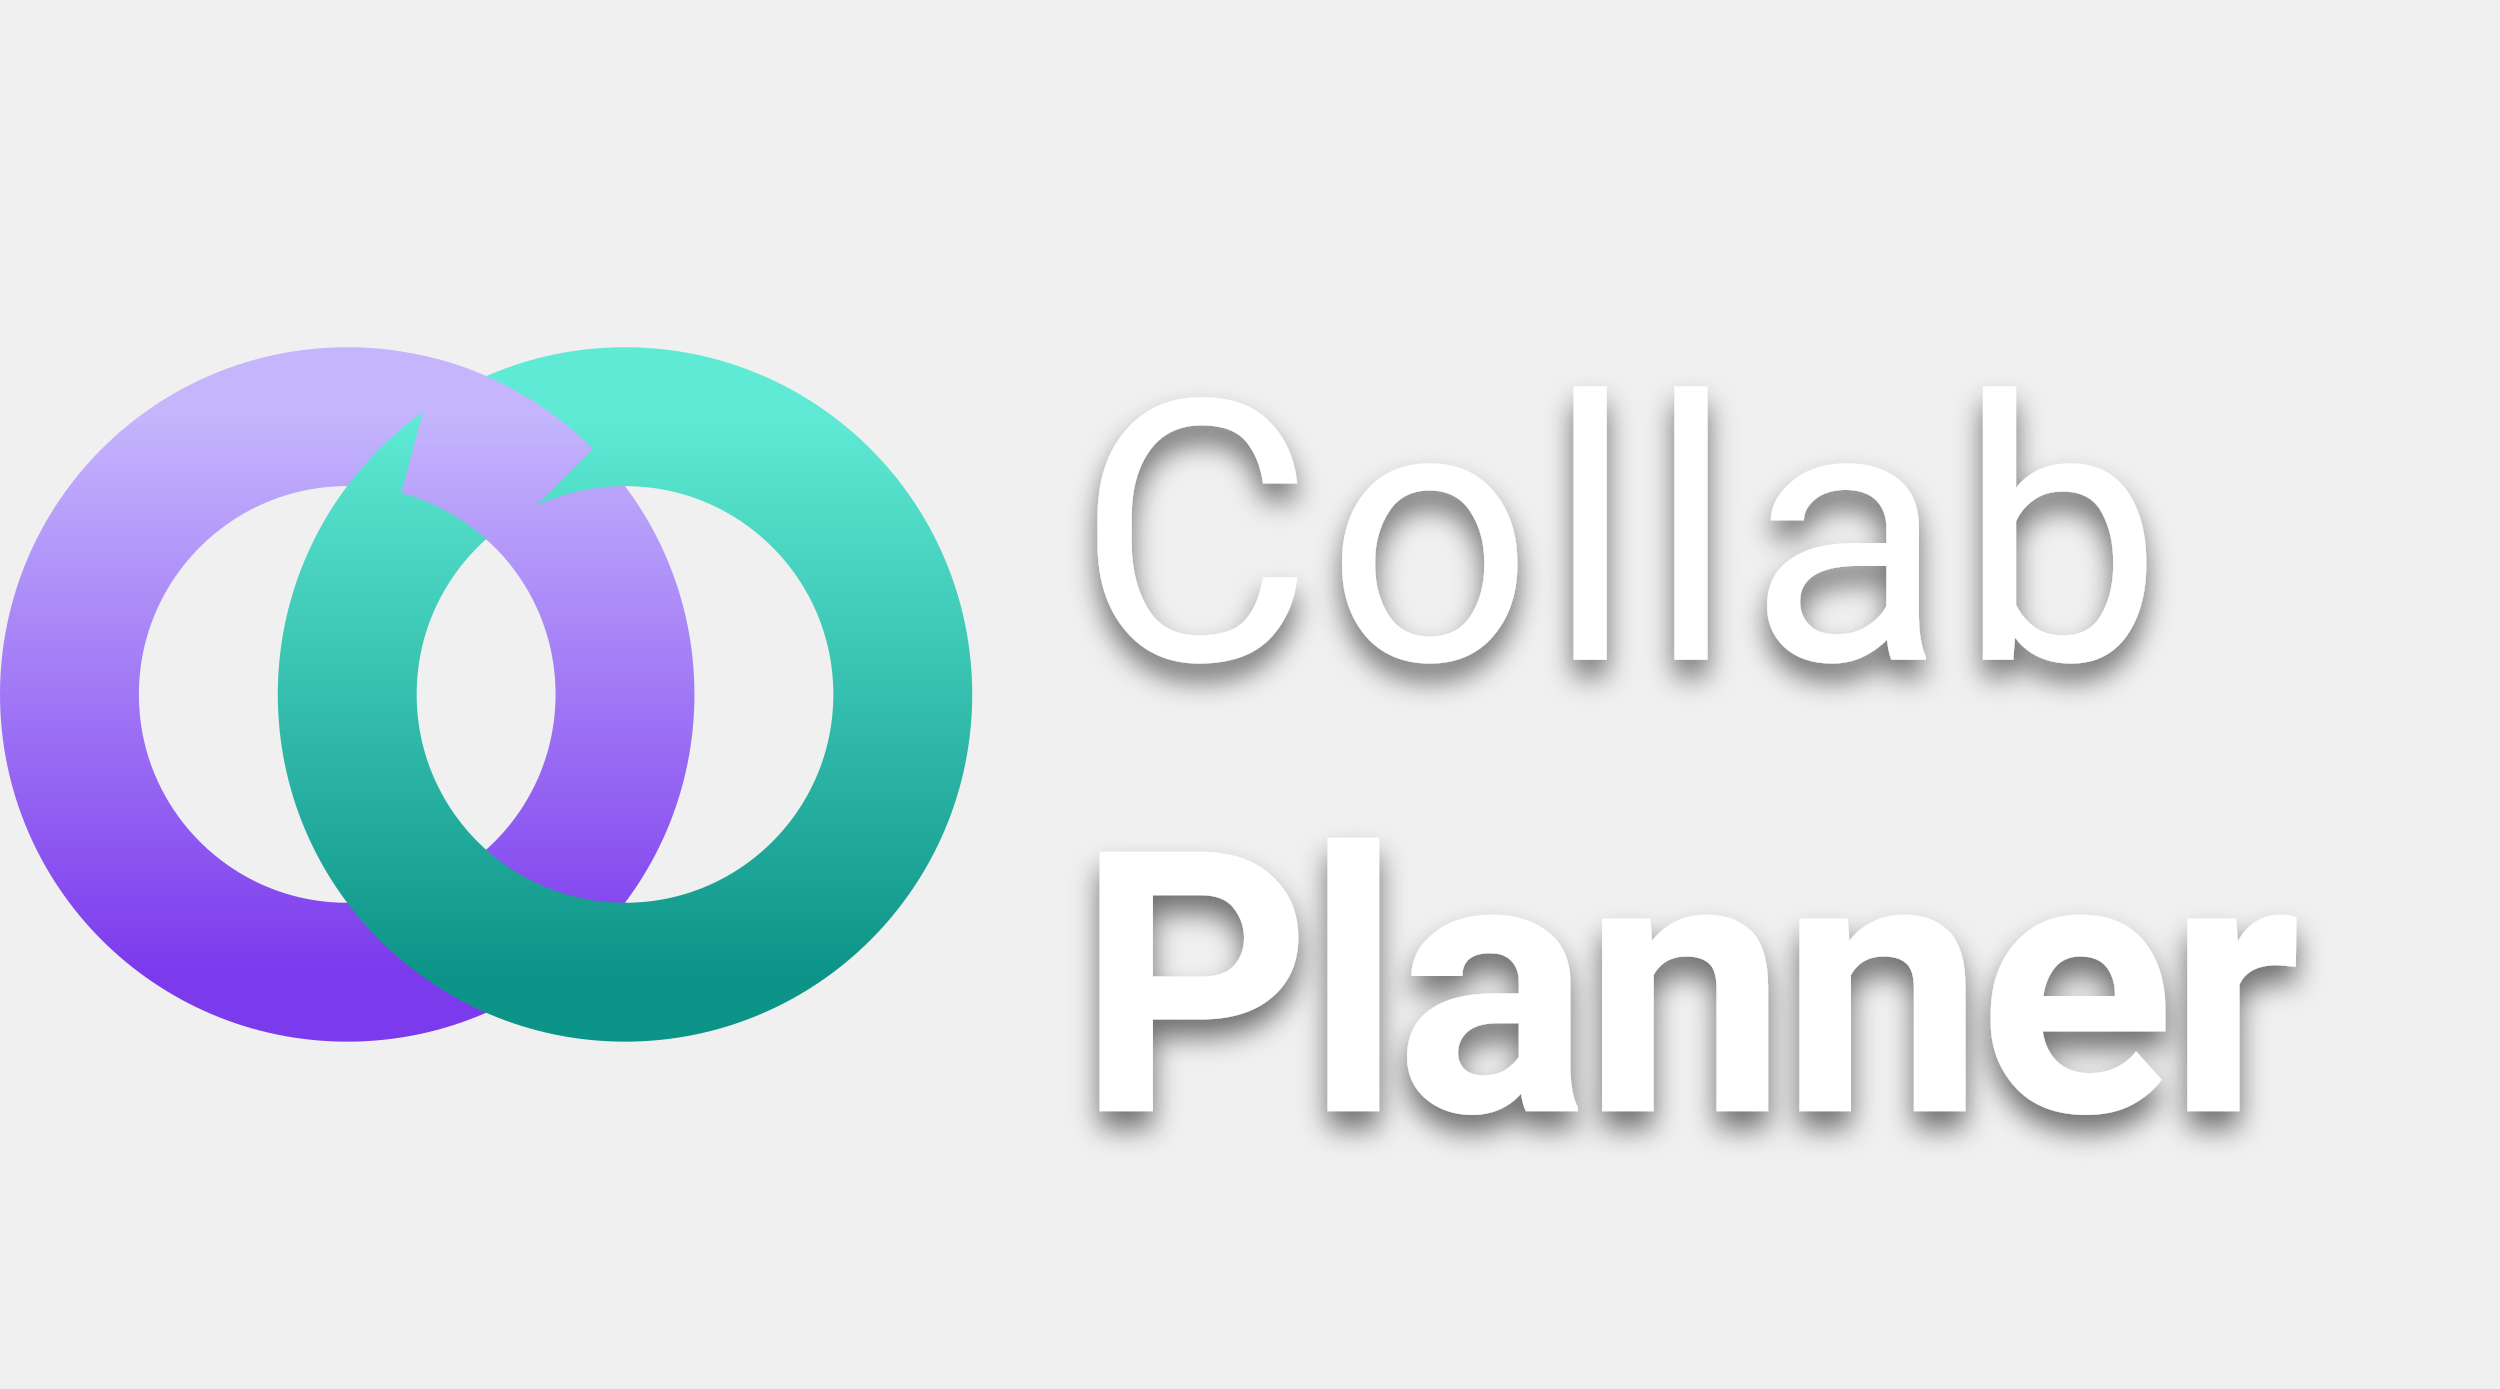
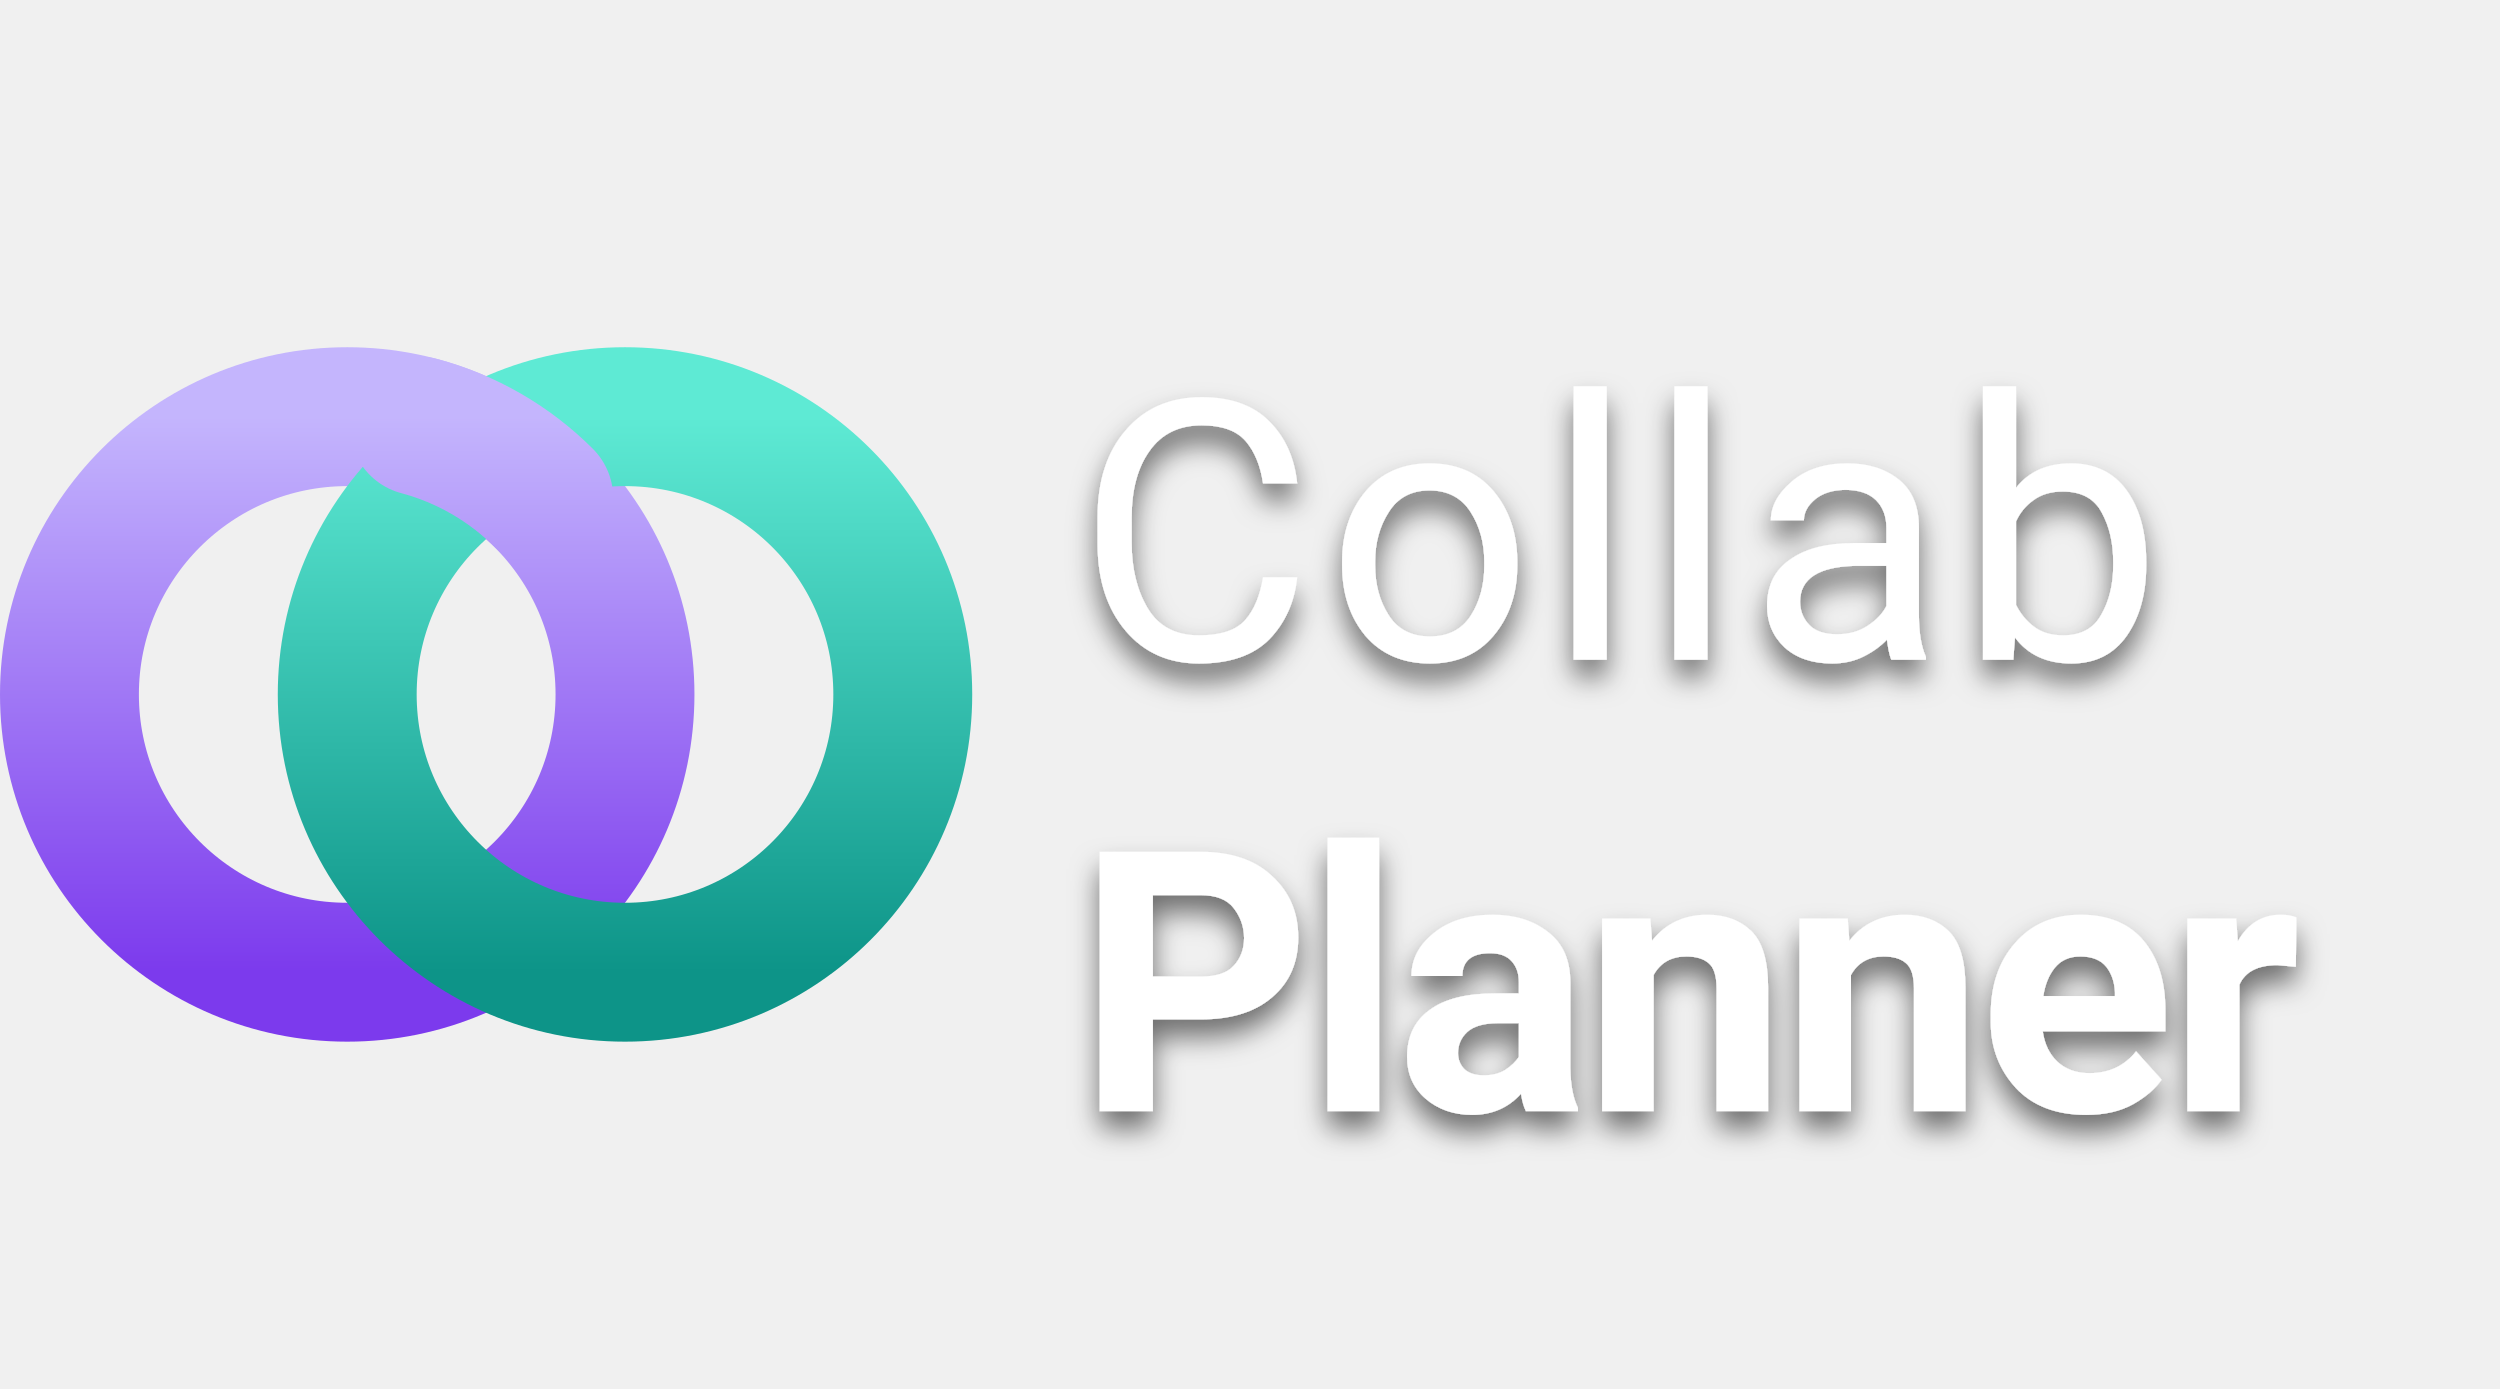
<svg xmlns="http://www.w3.org/2000/svg" viewBox="0 0 72 40" fill="none">
  <defs>
    <linearGradient id="lg-purple" x1="0" y1="12" x2="0" y2="28" gradientUnits="userSpaceOnUse">
      <stop offset="0%" stop-color="#c4b5fd" />
      <stop offset="100%" stop-color="#7c3aed" />
    </linearGradient>
    <linearGradient id="lg-teal" x1="0" y1="12" x2="0" y2="28" gradientUnits="userSpaceOnUse">
      <stop offset="0%" stop-color="#5eead4" />
      <stop offset="100%" stop-color="#0d9488" />
    </linearGradient>
    <filter id="text-shadow" x="-10%" y="-10%" width="120%" height="140%">
      <feDropShadow dx="0" dy="0.5" stdDeviation="0.4" flood-color="#000000" flood-opacity="0.55" />
    </filter>
  </defs>
  <g fill="none" stroke-width="4">
    <circle cx="10" cy="20" r="8" stroke="url(#lg-purple)" />
    <circle cx="18" cy="20" r="8" stroke="url(#lg-teal)" />
-     <path d="M 12.07 12.27 A 8 8 0 0 1 15.66 14.34" stroke="url(#lg-purple)" />
+     <path d="M 12.07 12.27 A 8 8 0 0 1 15.66 14.34" stroke="url(#lg-purple)" stroke-linecap="round" />
  </g>
  <g font-family="ui-sans-serif, system-ui, -apple-system, 'Segoe UI', Roboto, 'Helvetica Neue', Arial, sans-serif" fill="#ffffff" filter="url(#text-shadow)">
    <text x="31" y="19" font-size="10.5" font-weight="400" letter-spacing="0.35">Collab</text>
    <text x="31" y="32" font-size="10.5" font-weight="600" letter-spacing="-0.2">Planner</text>
  </g>
</svg>
